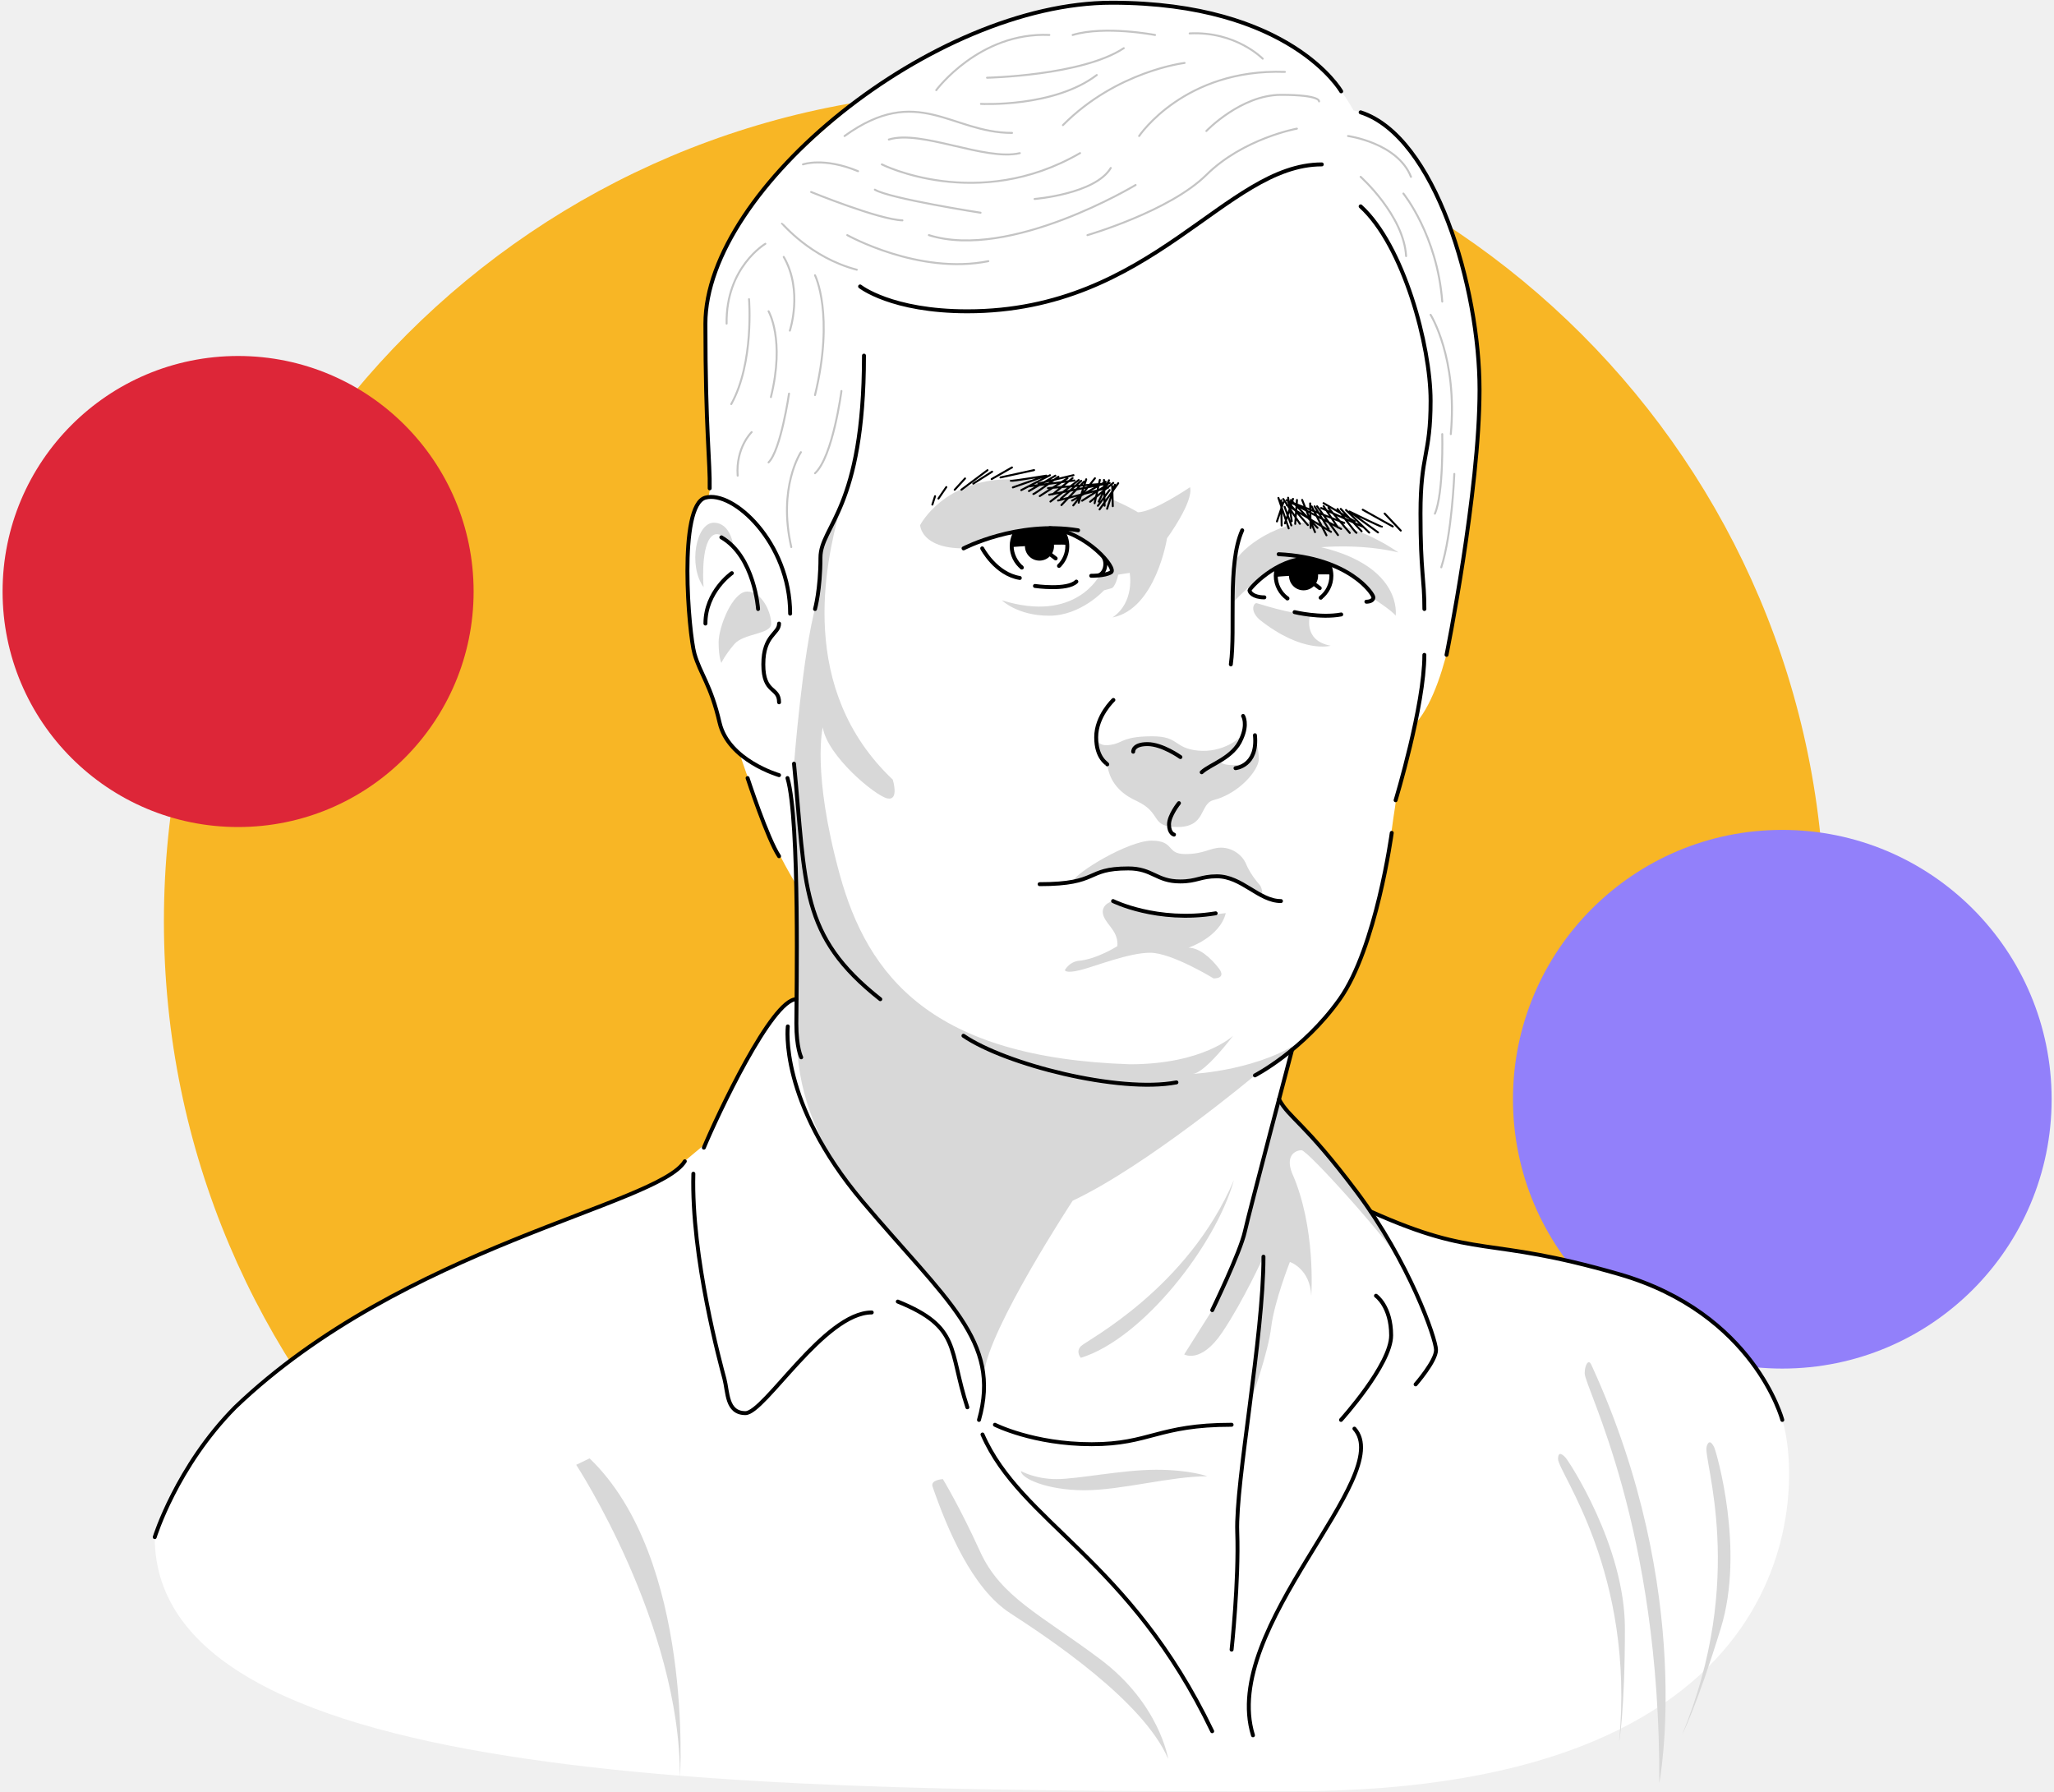
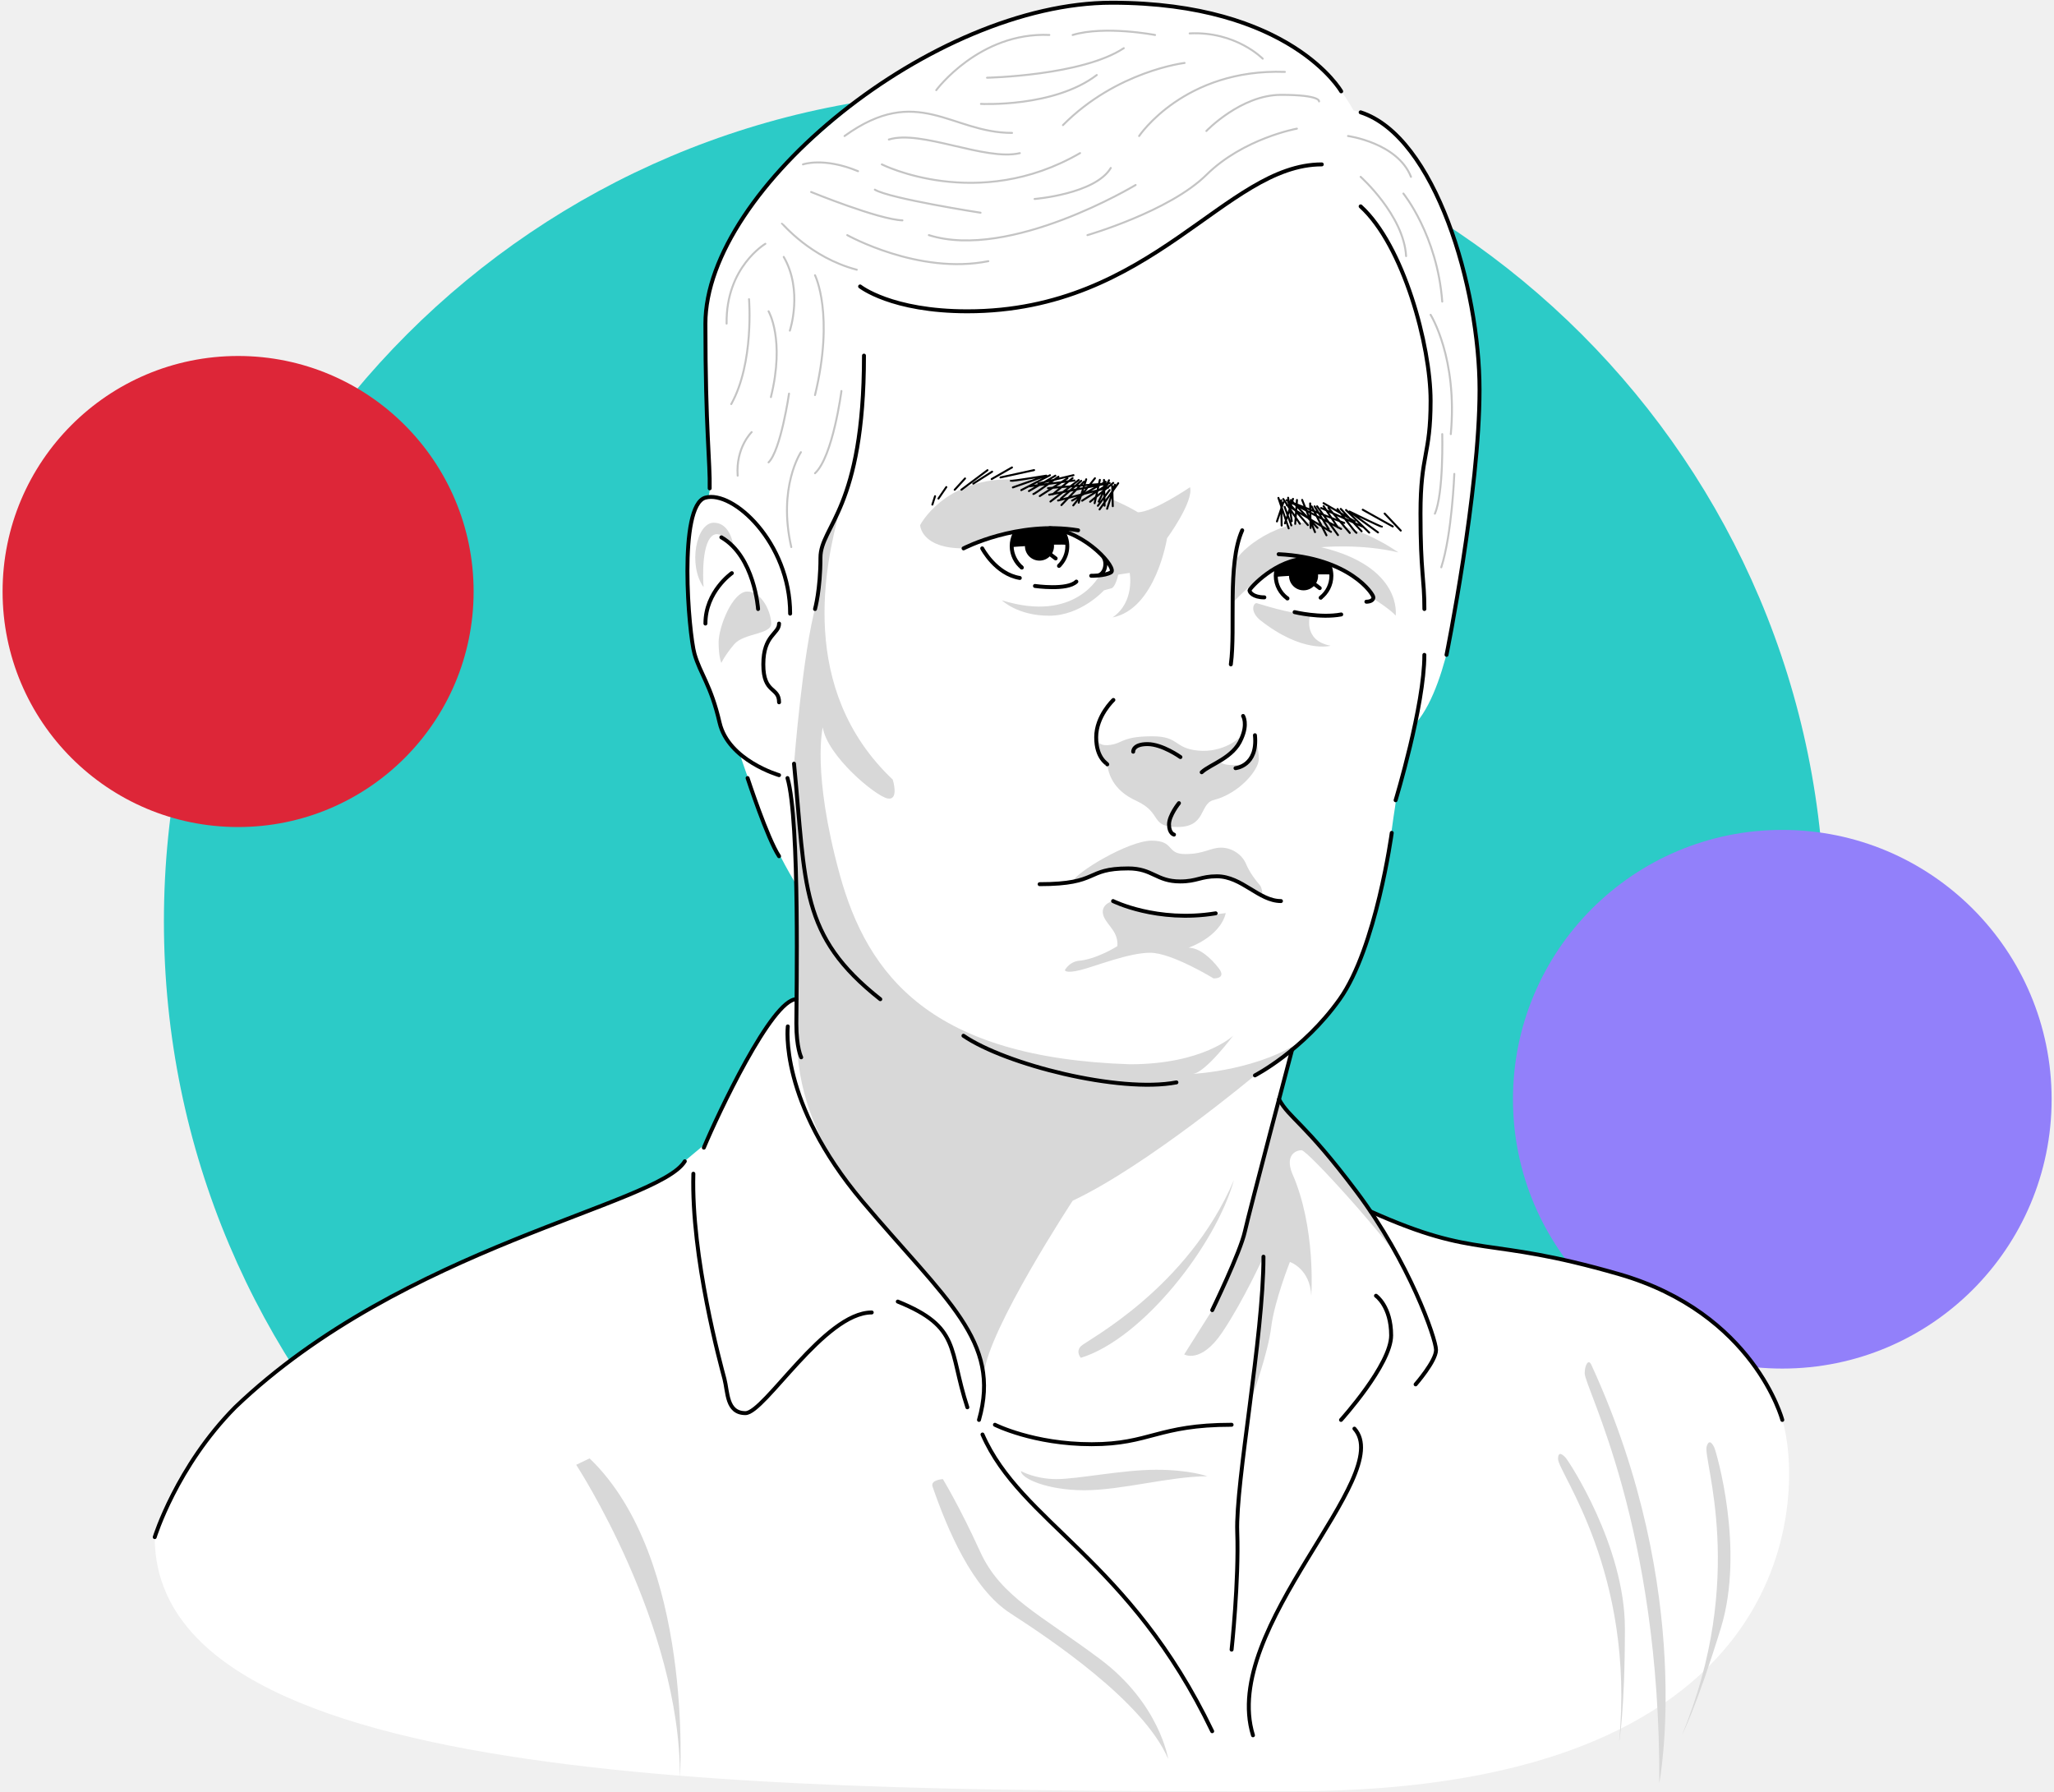
<svg xmlns="http://www.w3.org/2000/svg" width="783" height="683" fill="none">
-   <path d="M379.055 667.806c174.837 0 316.57-141.733 316.57-316.57 0-174.836-141.733-316.57-316.57-316.57S62.485 176.4 62.485 351.236c0 174.837 141.733 316.57 316.57 316.57z" fill="#F8B625" />
+   <path d="M379.055 667.806c174.837 0 316.57-141.733 316.57-316.57 0-174.836-141.733-316.57-316.57-316.57S62.485 176.4 62.485 351.236c0 174.837 141.733 316.57 316.57 316.57z" fill="#2CCBC7" />
  <path d="M679.425 521.686c56.703 0 102.67-45.967 102.67-102.67s-45.967-102.67-102.67-102.67-102.67 45.967-102.67 102.67 45.967 102.67 102.67 102.67z" fill="#9280FA" />
  <path d="M90.765 315.256c49.584 0 89.78-40.195 89.78-89.78 0-49.584-40.196-89.78-89.78-89.78S.985 175.892.985 225.476c0 49.585 40.196 89.78 89.78 89.78z" fill="#DD2638" />
  <path d="M58.985 585.926c5.33-24.89 32.2-57.04 57.66-71.63 16.12-11.26 35.68-24.37 62.12-34.59 26.44-10.22 68.22-26.22 72-28.89 3.78-2.67 18.22-14.89 18.22-14.89s22.07-51.63 34.59-55.04v-43.63s-7.26-11.56-12.59-25.11c-5.33-13.56-9-24.79-9-24.79s-5.22-3.65-7-11.21c-1.78-7.56-8.67-22.11-10.33-28.44-1.67-6.33-5.82-48.28 2.81-57.25 1.08-1.19 2.52-.75 2.52-.75s.92-2.74.57-6.15c-.35-3.41-1.76-58.67-1.41-64.89.35-6.22 3.25-18.48 14.69-36.58 11.44-18.1 37.02-38.39 46.3-46.24 9.29-7.85 52.18-34.39 84.4-34.39 32.22 0 66.37-.87 96.74 33.35 2.81 3.67 4.7 7.33 4.7 7.33s6.84 1.09 11.91 5.56c5.07 4.46 14.84 12.94 23.8 36.03 8.96 23.09 10.85 45.08 10.85 45.08s3 9.78.56 37.56-6.36 53.31-6.35 53.49c.01.18-3.87 40.07-16.65 55.4 0 0-8.26 30-8.07 30.33.19.33-1.7 10.11-2.15 17.22-.44 7.11-8.96 40.59-16.07 53.78-7.11 13.19-20.89 23.6-20.89 23.6l-5.78 19.8s29.84 30.57 35.36 41.8c5.52 11.23 0 .68 0 .68s26.35 9.13 33.49 10.88c7.14 1.75 56.03 6.34 77.96 18.49 21.93 12.15 38.07 25.93 45.48 49.41 7.41 23.48 12.43 141.56-186.9 141.56s-433.54-.58-433.54-96.88z" fill="#fff" />
  <path d="M533.095 210.596s-16.02-11.63-32.23-11.63c-16.21 0-30.02 12.19-30.35 16.25-.33 4.06-.62 14.6-.62 14.6s15.09-16.82 27.04-16.82 24.04 8.34 26.55 15.13c0 0 7.25 4.7 8.55 6.58 0 0 2.91-18.56-28.4-26.12-.01.01 15.42-1.44 29.46 2.01z" fill="#D8D8D8" />
  <path d="M479.095 229.926c.33 0 12.25 4.1 20.35 4.41 0 0-3.09 9.81 7.83 11.81 0 0-10.74 3.11-27.19-10-3.88-3.55-2.01-6.51-.99-6.22zM424.095 235.366c16.56-3.22 20.78-30.18 20.78-30.18s10.22-13.93 8.78-19.48c0 0-14 9.56-19.89 9.56 0 0-19.5-12.57-48.86-12.57-25.19 0-34.14 17.46-34.14 17.46s.22 8.88 16.56 8.88c0 0 13.02-7.63 33.45-7.63 12.5 0 23.6 15.7 23.6 15.7s-2.47 2.32-5.1 2.01c0 0-9.01 18.59-37.37 9.7 0 0 5.93 5.89 18.06 5.89 12.13 0 20.88-9.68 20.88-9.68l2.99-.83s1.4-.49 2.44-5.15l4.37-.67c0-.01 2.11 11.1-6.55 16.99zM417.895 280.256c0 4.14 3.61 4.22 6.87 3.39 3.26-.83 4.22-2.98 14.52-2.98s8.15 4.54 17.41 5.45c9.26.92 16.62-4.6 17.42-7.03 0 0-.12 6.39-6.88 9.5-6.77 3.11 6.14 4.25 8.72 1.57 2.59-2.68 2.55-7.87 2.55-7.87s1.37 2.89 1.37 7.04-7.41 13.19-17.41 15.7c-5.26 1.56-2.67 10.22-13.58 10.22-10.71 0-5.6-5.26-15.6-9.93-4-1.78-10.22-5.7-11.19-13.96 0 .01-4.41-2.76-4.2-11.1zM408.915 336.116c.81-3.3 21.18-15.67 30.07-15.67s5.48 5.11 12.81 5.11 9.48-2.44 13.7-2.44c4.22 0 8.07 2.74 9.48 6.15 1.41 3.41 4.07 6.81 5.19 8 1.12 1.19 1.09 4.25 1.09 4.25s-10.21-7.39-15.84-7.39c-5.62 0-11.6 1.86-16.54 1.86-4.94 0-11.97-4.94-18.78-4.94-6.81 0-12.52 1.65-14.93 3.19-2.4 1.54-6.25 1.88-6.25 1.88zM424.315 343.476c-2.81.67-4.96 2.89-3.41 6.22 1.56 3.33 5.48 5.7 5.04 10.96 0 0-7.93 5.11-15.11 5.63-2.85.5-4.4 2.69-4.79 3.31-.07.11-.1.17-.1.17s0 1.48 5.93 0 18.37-6.59 26.59-6.59c8.22 0 24.15 9.78 24.15 9.78s5.11.22 2-3.85c-3.11-4.07-7.48-7.85-11.56-7.85 0 0 11.93-3.93 14.22-13.19 0 0-14.45 1.95-22.68.64-8.22-1.31-20.28-5.23-20.28-5.23z" fill="#D8D8D8" />
  <path d="M320.015 194.966c-5.26 19.62-16.15 67.68 20.3 102.2 0 0 2.56 8.08-2 7.19-4.56-.89-23-16.22-24.67-27.11 0 0-4.22 17.11 6.44 56 10.67 38.89 35.11 70 110.67 72.44 28 0 39.33-10.89 39.33-10.89s-10.44 14-15.33 14.56c0 0 26.34-1.32 43.01-13.77 0 0-11.86 10.11-19.38 14.33 0 0-41.1 34.44-69.47 47.78 0 0-32.09 48.88-33.78 65.78 0 0 1.71-10.53-20.06-35.39-21.77-24.85-51.36-50.99-51.36-93.84s-1.02-103.14-1.02-103.14 3.29-42.44 8.38-60.55c2.73-13.22.18-15.55 3.01-24.01 2.83-8.46 5.93-11.58 5.93-11.58zM462.095 499.406l-10.67 16.89s6.37 3.7 14.52-8.44c8.15-12.15 15.7-28.81 15.7-28.81l-4.34 53.56s6.12-16.96 7.3-26.78c1.19-9.81 7.11-24.78 7.11-24.78s7.7 2.52 8.15 12.89c0 0 1.91-26.07-7.34-46.81-2.58-6.67 1.27-8.67 3.64-8.67s34.37 35.61 38.22 43.33c0 0-21.13-36.52-33.6-47.59-12.47-11.07-13.22-15.17-13.22-15.17s-13.4 49.48-14.18 54.34c-.77 4.86-11.29 26.04-11.29 26.04zM355.505 566.706c5.59 16.11 15.04 38.78 29.59 48.22 14.56 9.44 50.78 33.44 60.22 55.56 0 0-3.22-21-25.89-38s-37.89-23.67-45.78-41c-7.89-17.33-14.22-27.67-14.22-27.67s-4.85.26-3.92 2.89zM219.645 558.366s39.78 60.67 39.56 119.33c0 0 5.33-83.56-34.44-121.78l-5.12 2.45zM470.395 449.796c-6.81 24.57-34.67 60.49-58.37 67.79 0 0-2.07-2.19 0-4.41 2.07-2.21 40.59-21.72 58.37-63.38zM389.205 560.756c0 2.78 9.93 7.31 24.15 7.31 14.22 0 32.81-5.33 46.89-5.33 0 0-6.63-2.48-19.5-2.48-12.87 0-29.84 3.56-37.98 3.56-8.15 0-13.56-3.06-13.56-3.06zM593.945 556.146c0 5.19 29.48 43.11 23.26 108 0 0 2.22-12 2.22-43.44 0-31.44-21.44-63.78-22.56-65-1.1-1.23-2.92-2.78-2.92.44zM650.585 551.406c-1.52 4.96 15.53 49.87-9.46 110.07 0 0 5.65-10.82 14.88-40.88 9.23-30.06-1.78-67.26-2.48-68.76s-2-3.51-2.94-.43z" fill="#D8D8D8" />
  <path d="M604.095 523.476c0 5.56 28.89 58.22 28.44 156.22 0 0 14.07-72.44-25.85-159.33-1.15-2.72-2.59.11-2.59 3.11zM274.985 252.706s-1.04-2.11-1.04-7.89c0-5.78 5.26-19.33 10.93-19.33s9.11 8 9.11 12.22c0 4.22-10.44 3.56-14.11 7.89s-4.89 7.11-4.89 7.11zM268.205 223.826s-1.11-13.71 2.44-18.64 9 3.35 9 3.35-.89-9.28-7.56-9.28c-6.66 0-9.88 16.14-3.88 24.57z" fill="#D8D8D8" />
  <path d="M542.985 232.146c0-11.85-1.48-13.63-1.48-36.44 0-22.81 3.85-21.93 3.85-42.96s-10.37-59.27-26.67-74.08M503.875 62.666c-36.74 0-64.59 56-135.11 56-29.04 0-40.89-9.48-40.89-9.48M329.355 135.556c0 58.67-16.59 64.89-16.59 77.04 0 12.15-2.07 19.56-2.07 19.56M302.685 291.106c4.61 46.7 2.07 65.48 32.89 89.78M367.275 394.816c16 10.96 59.26 21.93 81.19 17.78M478.395 409.926s18.37-9.48 32.3-29.04c13.93-19.56 19.85-63.41 19.85-63.41M532.015 305.036s10.98-36.13 10.96-55.41M396.315 337.036c23.11 0 17.11-6 33.78-6 9.33 0 10.67 4.96 19.78 4.96 6.44 0 7.78-1.96 14-1.96 9.56 0 16 9.44 24.44 9.44M424.315 343.476s16.67 8.33 39.11 4.67M458.095 294.366c3.33-3.11 12.11-5.44 15.11-12.78 2.56-5.67.67-8.67.67-8.67M470.985 292.816s8.59-.78 7.41-12.56M422.095 291.366c0-.33-4.22-2.22-4.22-10.33s6.56-14.22 6.56-14.22M431.985 286.536s-.22-2.89 5.44-2.89c5.67 0 12.56 4.94 12.56 4.94M449.425 306.146s-3.78 4.67-3.78 8.11c0 3.44 1.89 3.89 1.89 3.89" stroke="#000" stroke-width="1.5" stroke-miterlimit="10" stroke-linecap="round" />
  <path d="M492.535 400.196s-16.21 61.29-17.99 69.29c-1.78 8-12.44 29.93-12.44 29.93M379.275 543.106s14.67 7.41 36.89 7.41 25.19-7.41 53.33-7.41M481.645 479.036c0 30.44-10.67 86-10 104.89.67 18.89-2.15 44.89-2.15 44.89M374.535 546.816c14.75 33.7 56 47.33 87.56 113.11M477.645 661.476c-12.67-41.11 54.89-98.89 38.67-116.89M511.205 541.256s19.11-21.11 19.11-32.22-5.78-15.11-5.78-15.11" stroke="#000" stroke-width="1.5" stroke-miterlimit="10" stroke-linecap="round" />
  <path d="M539.645 527.706s7.78-8.89 7.78-13.11c0-4.22-10.22-33.56-30.22-60.22-20-26.67-25.72-28.04-29.64-35.35" stroke="#000" stroke-width="1.5" stroke-miterlimit="10" stroke-linecap="round" />
  <path d="M679.425 541.256s-10.67-40.67-62.22-55.56-53.42-5.4-94.71-23.9M300.315 391.256s-3.56 28.74 28.44 66.67c32 37.93 53.04 53.19 44.44 83.33M368.765 536.446c-7.26-22.07-2.37-30.52-26.52-40.3M332.315 500.296c-18.07 0-40.89 38.37-48.15 38.37-7.26 0-6.67-8-8-13.04-1.33-5.04-12.74-46.37-11.85-78.22M303.575 380.886c-9.33 0-30.07 44.15-35.26 56.59M261.055 442.666c-10.3 16.81-107.26 32.3-171.41 93.78-22.38 22.63-30.66 49.48-30.66 49.48M551.425 249.626s12.59-62.22 12.59-101.04c0-38.82-16.88-96.59-45.33-105.77M511.275 34.816s-19.26-33.78-87.41-33.78c-68.15 0-154.96 70.81-154.96 122.37 0 40.07 1.85 53.19 1.63 62.74M284.985 296.596s7.56 23.11 12 29.78" stroke="#000" stroke-width="1.5" stroke-miterlimit="10" stroke-linecap="round" />
  <path d="M305.425 403.036s-1.85-3.63-1.85-12.89c0-9.26 1.39-77.33-3.38-93.56M296.985 295.476s-19.33-5.56-22.67-20c-3.33-14.44-7.33-18.44-9.56-26.22-2.22-7.78-6.37-56.67 4.15-59.56 10.52-2.89 32.3 17.11 32.3 44.22" stroke="#000" stroke-width="1.5" stroke-miterlimit="10" stroke-linecap="round" />
  <path d="M296.985 237.706c0 4-6 4.22-6 15.56 0 11.33 6 8.44 6 14.44M288.985 232.146s-1.33-20-14-27.33M278.985 218.476s-10.07 7-10.07 19.22M473.535 202.146c-5.78 13-2.44 37.11-4.33 51.11M481.985 227.706c-4.33 0-5.67-2-5.67-2.67 0-.67 10.22-12.11 22.22-12.11" stroke="#000" stroke-width="1.5" stroke-miterlimit="10" stroke-linecap="round" />
  <path d="M520.875 229.366c1.22 0 2.67-.44 2.67-1.67 0-1.22-9-15.11-36.11-16.44M493.505 233.336s9.78 2.37 17.78.89M374.425 209.036s5.11 9.78 14.33 11.28M367.315 209.036s20.44-10.67 43.67-6.89" stroke="#000" stroke-width="1.5" stroke-miterlimit="10" stroke-linecap="round" />
  <path d="M415.985 219.476s5.22.11 7.56-1.33c2.34-1.44-9.22-15.29-23.33-16.81M394.535 223.366s12.33 1.78 15.78-1.67M420.405 212.056c1.93 2.31.82 7.04-2.08 7.34" stroke="#000" stroke-width="1.5" stroke-miterlimit="10" stroke-linecap="round" />
  <path d="M389.195 216.726c.07-.46.49-.67.79-.98-2.07-1.81-3.58-4.63-3.58-7.58 0-1.96.58-3.78 1.57-5.32-.37.12-.75.22-1.11.35-.31.11-.6.15-.87.16-.69 1.46-1.08 3.09-1.08 4.81 0 3.58 1.67 6.77 4.26 8.86 0-.11.01-.2.02-.3zM403.165 215.186c.38.33.76.66 1.15.97a11.303 11.303 0 001.54-14.04c-.83-.25-1.65-.52-2.48-.76a9.807 9.807 0 012.75 6.81 9.878 9.878 0 01-2.96 7.02zM396.255 213.706a5.54 5.54 0 100-11.08 5.54 5.54 0 000 11.08z" fill="#000" />
  <path d="M385.645 208.536s16.45-1.33 21.5-.83c0 0-.99-4.65-2-5.33-1-.67-6.39-1.04-6.39-1.04l-11.28 1.28c.01 0-1.83 1.64-1.83 5.92z" fill="#000" />
  <path d="M396.255 208.166l6.17 4.7" stroke="#000" stroke-width="1.5" stroke-miterlimit="10" stroke-linecap="round" />
  <path d="M490.505 228.596c.04-.48.18-.93.39-1.33-2.32-1.81-3.82-4.62-3.82-7.78 0-1.16.21-2.27.58-3.3-.14.07-.27.14-.41.21-.45.23-.89.33-1.32.33-.22.89-.35 1.81-.35 2.76 0 3.87 1.95 7.28 4.91 9.34-.01-.08.01-.16.02-.23zM503.095 227.166c.2.27.37.57.49.89.01.02.12.28.15.36.02.03.03.06.04.07 0 .01.01.02.01.02 2.73-2.08 4.5-5.35 4.5-9.03 0-1.25-.21-2.44-.58-3.56-.65-.22-1.28-.46-1.91-.71.63 1.29.99 2.74.99 4.27 0 3.11-1.44 5.88-3.69 7.69zM496.925 225.026a5.54 5.54 0 100-11.08 5.54 5.54 0 000 11.08z" fill="#000" />
  <path d="M503.285 214.006c-.7-.13-1.23-.58-1.58-1.14-1.24-.13-2.27-.2-2.27-.2l-7.53.86c-.04.01-.07.03-.1.05.21-.08-.3.14-.36.17-.19.1-.37.2-.56.3-.36.21-.72.45-1.09.64-.35.17-.72.32-1.08.47-.05.02-.13.06-.18.08-.33.16-.64.34-.94.56-.21.16-.45.25-.69.32-.32.92-.58 2.15-.58 3.76 0 0 16.45-1.33 21.5-.83 0 0-.61-2.84-1.35-4.41-1.07-.25-2.13-.43-3.19-.63z" fill="#000" />
  <path d="M496.925 219.486l6.17 4.7" stroke="#000" stroke-width="1.5" stroke-miterlimit="10" stroke-linecap="round" />
  <path d="M389.545 217.106a.75.75 0 100-1.5.75.75 0 000 1.5zM403.695 216.476a.75.75 0 100-1.5.75.75 0 000 1.5zM490.805 228.876a.75.75 0 100-1.5.75.75 0 000 1.5zM503.435 228.596a.75.75 0 100-1.5.75.75 0 000 1.5z" fill="#000" />
  <path d="M490.875 227.256c.21.15.34.25.34.25l-.12.32-.6.13s-.2-.49-.17-.51c.04-.02.55-.19.55-.19z" fill="#000" />
  <path d="M355.425 192.346l1.03-3.2M357.745 190.046l3-4.38M363.935 186.696l3.95-4.32M366.495 186.676l9.95-7.45M371.015 184.366l7.19-4.57M378.025 182.616l7.75-4.43M381.385 181.996l12.82-2.8M386.115 185.796l12.75-4.48s-13.23 2.18-13.52 1.96M389.315 186.826l10.95-5.67M392.235 187.196l10.08-5.87M409.225 181.126l-13.39 3.2M393.935 188.316c.46.07 9.55-6.61 9.55-6.61M396.365 189.096l10.58-6.79M409.575 183.156l-17.56 2.27M401.315 188.426l7.56-6.19M411.225 182.986l-10.79 8.2M404.615 192.536l8.59-8.91M419.635 184.486l-20.15 1.59M404.445 190.046l7.71-6.75M426.275 184.196l-7.11 9.99M422.035 193.936l2.97-9.17M424.205 192.956l-.22-7.67M417.275 191.816l2-8.9M422.215 184.716l-9.7 6.15M409.135 192.656l8.27-10.35M408.695 190.806l12.78-7.18M411.195 191.616l2.88-8.92M399.965 188.596l23.05-4.47M403.335 190.786l19.11-4.9M415.565 191.266l8.81-7.19M418.825 191.216l3.93-8.15M421.075 192.776l-.23-9.84M423.005 186.796l-4.49 6.01M533.975 202.256l-6.13-6.49M530.945 200.686l-11.46-6.39M525.315 202.956l-10.91-7.98s12.03 5.92 12.37 5.79M521.955 203.016l-8.84-8.6M519.055 202.526l-7.95-8.54M504.545 191.796l11.89 6.94M517.095 203.106c-.46-.07-7.23-9.09-7.23-9.09M514.545 203.146l-8.15-9.56M503.625 193.636l16.15 7.26M509.995 201.066l-5.43-8.12M502.095 192.996l7.96 10.97M505.655 204.046l-5.64-11.01M493.605 191.986l18.83 7.36M506.535 201.706l-5.42-8.69M487.335 189.786l3.92 11.62M488.575 200.336l-.18-9.64M486.785 198.766l2.44-7.27M493.745 199.686l.67-9.1M491.075 191.456l7.5 8.7M501.295 202.846l-4.91-12.29M502.245 201.206l-10.15-10.58M499.615 201.256l-.17-9.37M511.245 201.626l-20.77-10.97M507.385 202.736l-16.87-10.23M495.535 199.656l-6.34-9.44M492.435 198.666l-1.39-8.94M489.825 199.506l3.08-9.35M489.715 193.216l2.56 7.06" stroke="#000" stroke-width=".75" stroke-miterlimit="10" stroke-linecap="round" stroke-linejoin="round" />
  <path d="M502.835 38.656s.74-2.5-14.52-2.5-28.44 13.78-28.44 13.78M494.395 49.036s-20.44 3.7-34.52 17.63c-14.08 13.93-45.33 22.96-45.33 22.96M432.905 70.516s-47.85 28.89-78.81 19.11M322.985 89.626s27.26 15.26 53.78 9.93M309.205 73.186s25.78 10.52 34.81 10.81M373.795 81.086s-34.67-5.38-40.3-8.79M336.165 62.666s36.44 18.37 75.56-4.3M394.395 75.846s23.11-1.86 29.04-11.82M434.245 51.846s17.19-25.78 55.56-24.44M481.355 22.366s-10.23-10.52-27.85-9.63M440.315 13.336s-19.11-3.7-31.41 0M451.575 23.996s-25.86 3.03-46.37 23.7M338.835 53.186c12.3-3.85 36.74 8.3 49.93 5.19M385.795 50.666c-23.26 0-35.93-18.96-63.85 1.19M356.905 34.366s16.44-22.22 43.11-21.04M376.265 29.626s36.2-.74 52.13-11.26M373.945 39.606s27.85 1.43 44.15-11.01M306.095 62.666s7.89-2.85 21 2.59M298.095 85.256c.33 0 10.7 12.89 28.52 17.56M310.685 104.926s7.48 14.89 0 45.67M301.095 126.036s5.11-15.22-2.33-28.11M291.765 92.926s-15.11 8.89-14.78 30.44M285.535 114.036s2.01 24.24-6.78 40M292.985 118.666s6.33 10.7.89 32.7M300.785 150.036s-3.13 21.56-7.8 26.22M320.765 149.036s-3.26 25.05-10.07 31.36M305.315 172.366s-8.89 13.33-3.67 36.17M286.535 164.716s-6.11 5.88-5.33 16.6M518.685 67.406s16.44 14.67 17.33 30.22M534.985 73.776s12.89 15.85 14.81 41.19M545.355 119.996s10.37 16.44 7.7 45.48M549.795 165.476s.59 22.43-2.81 30.33M554.395 180.646s-.89 22.98-4.97 35.61M513.875 51.846s18.89 2.59 24 15.56" stroke="#C4C4C4" stroke-width=".75" stroke-miterlimit="10" stroke-linecap="round" stroke-linejoin="round" />
</svg>
